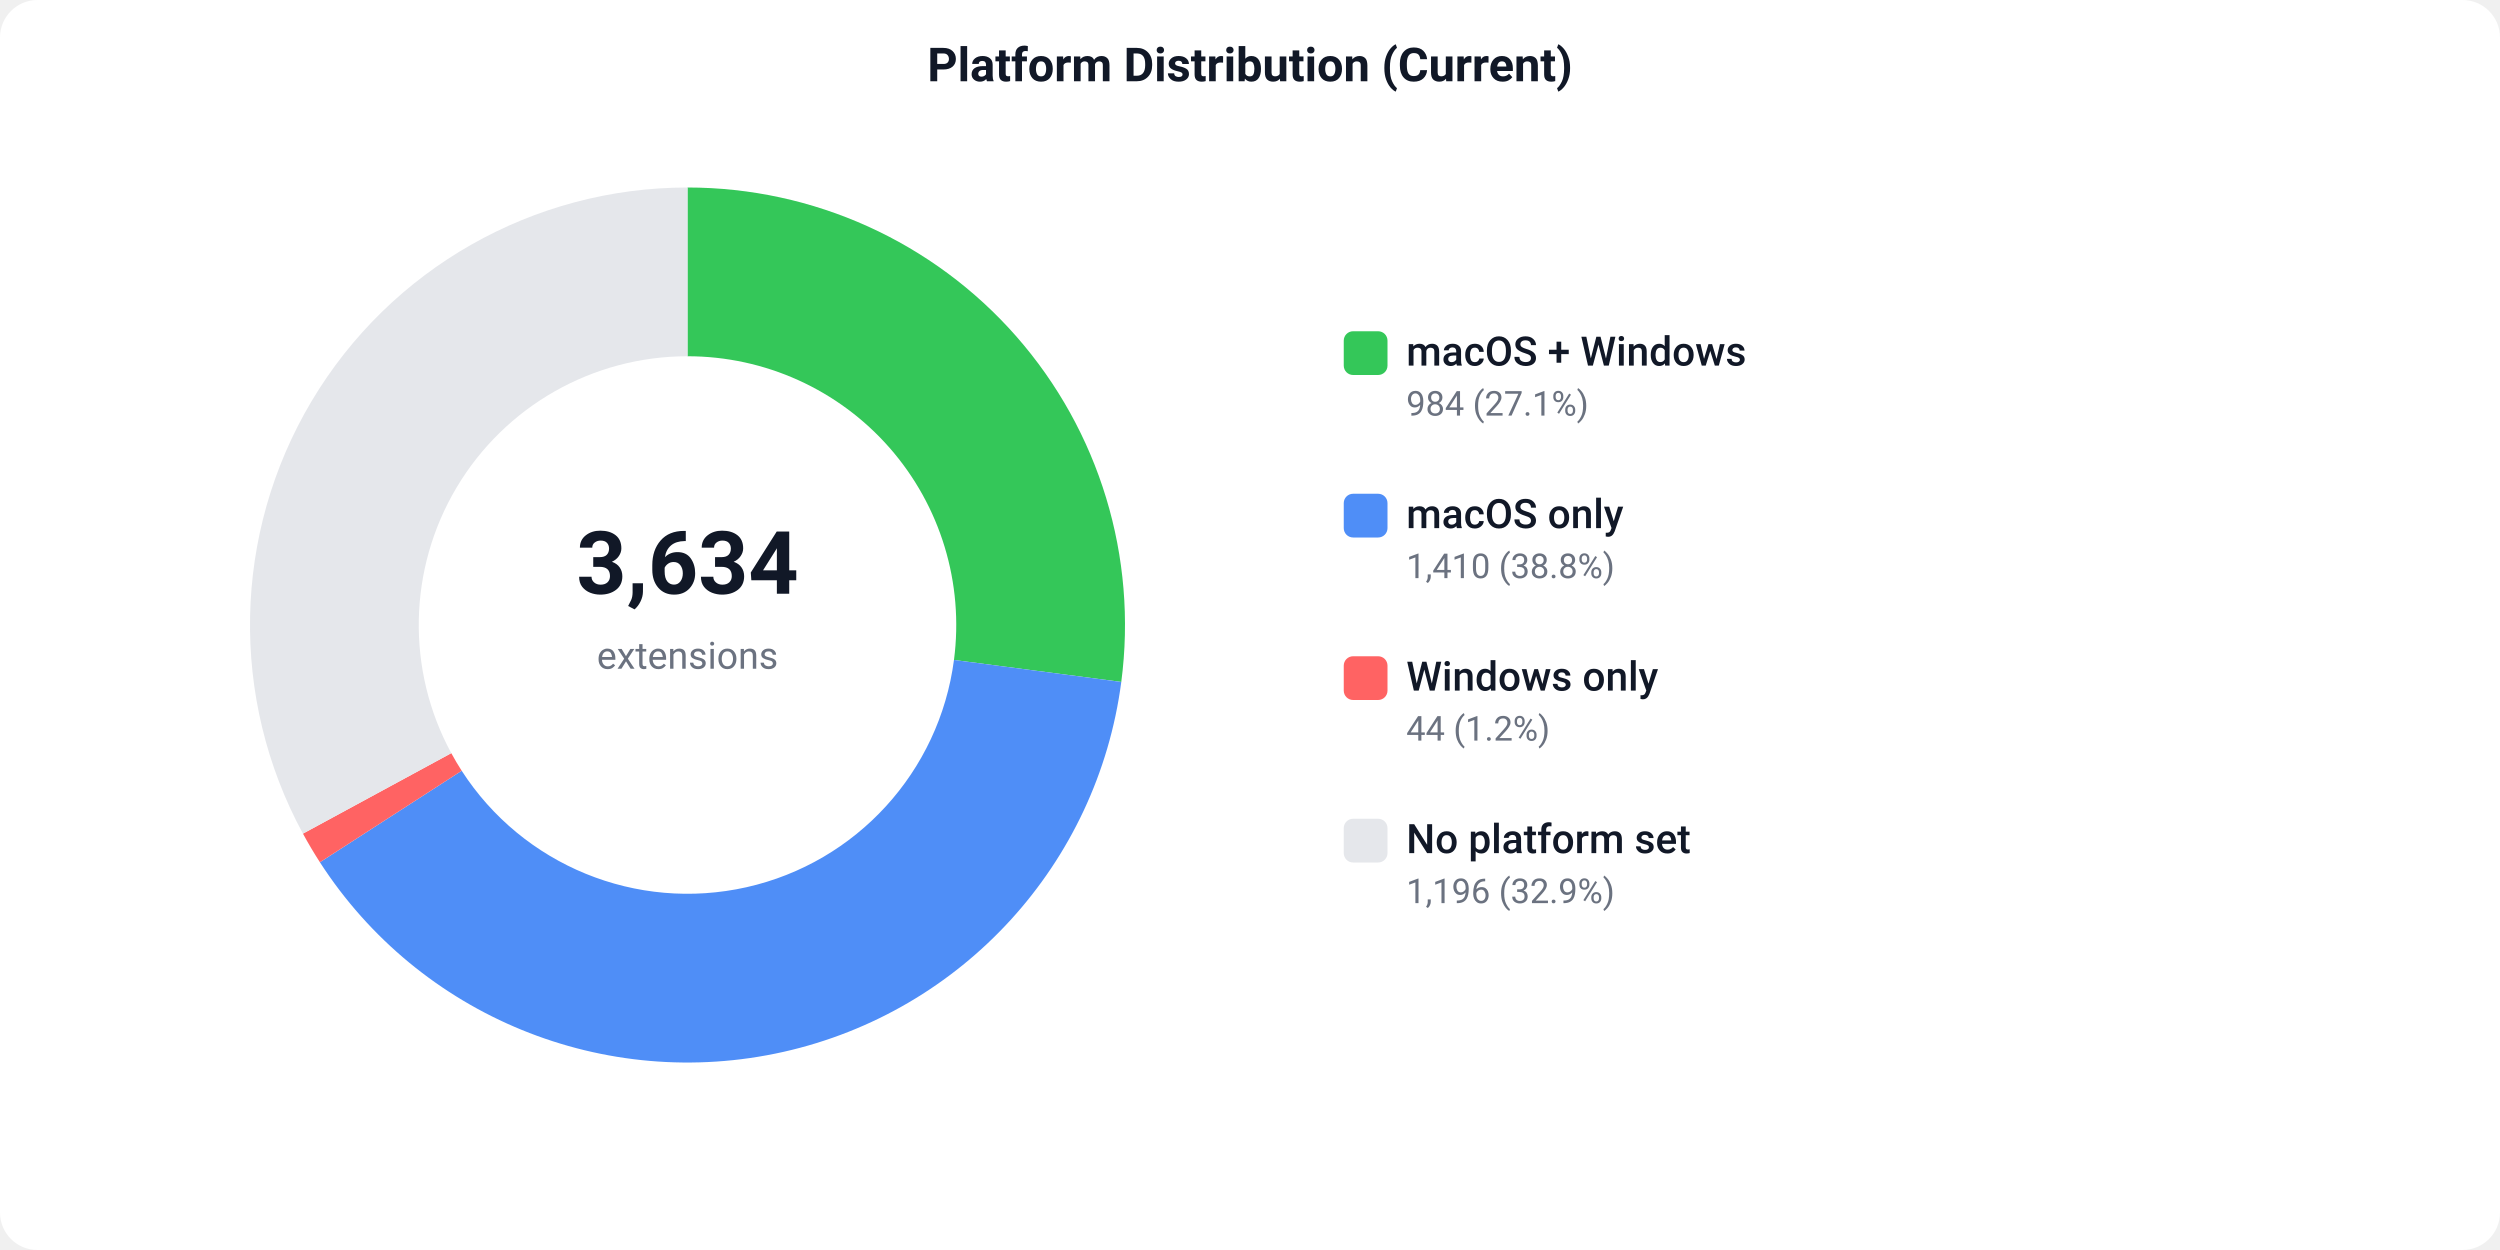
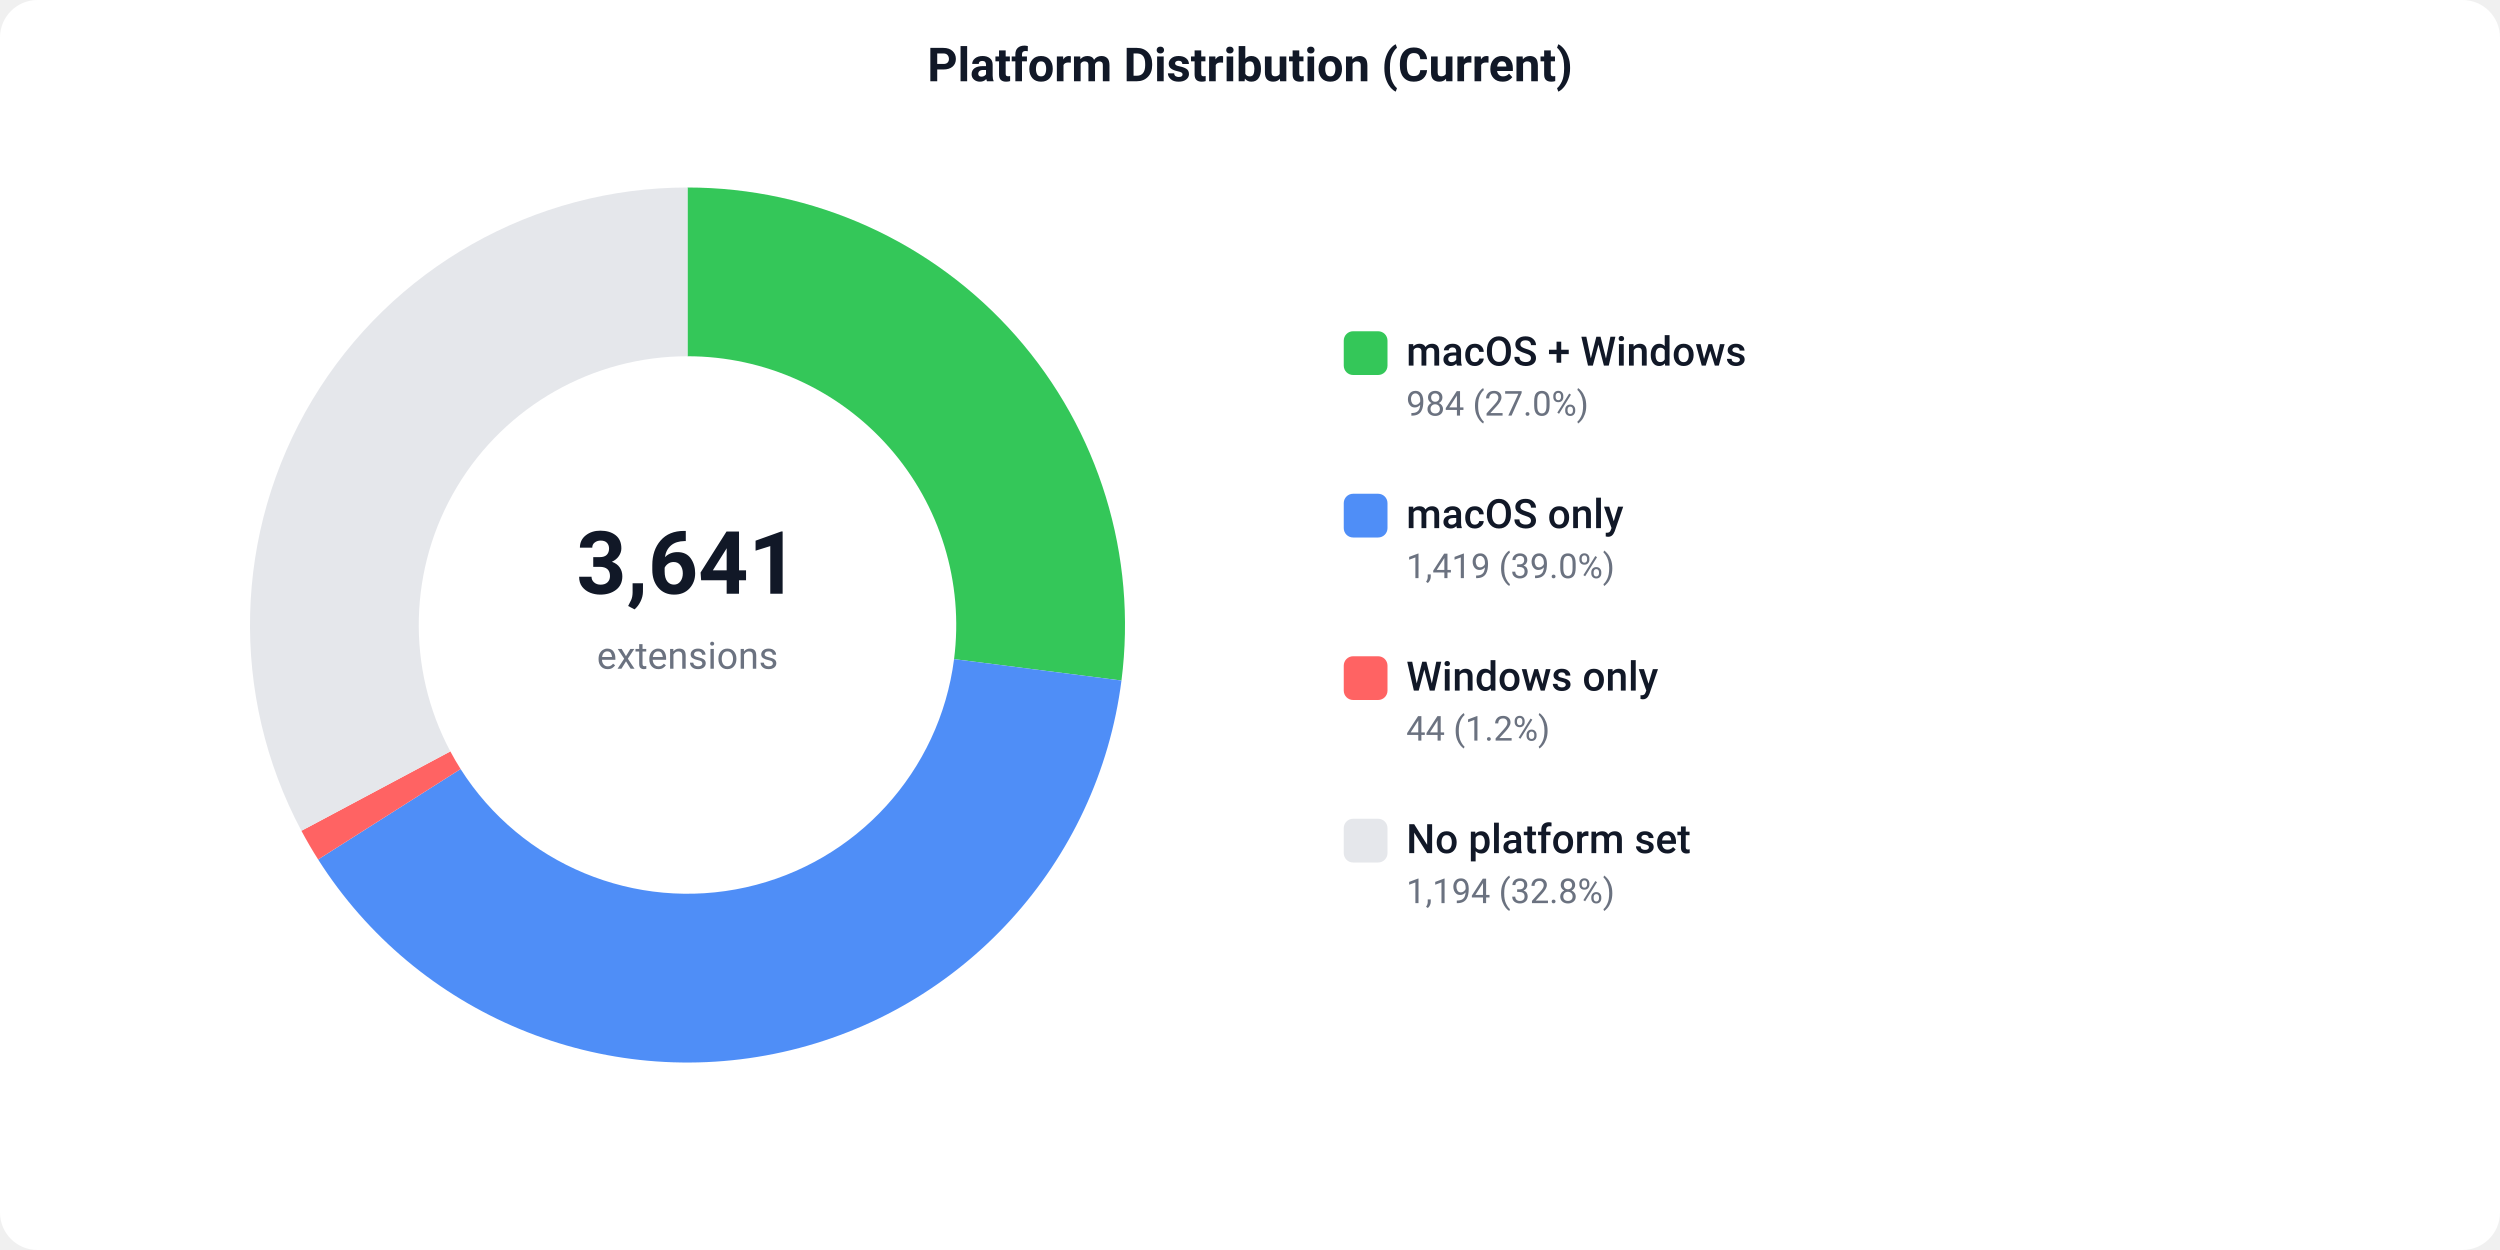
<svg xmlns="http://www.w3.org/2000/svg" width="800" height="400" viewBox="0 0 800 400">
  <defs>
    <style>text { font-family: -apple-system, BlinkMacSystemFont, 'Segoe UI', Roboto, sans-serif; }</style>
  </defs>
  <rect width="800" height="400" fill="#ffffff" rx="12" />
  <text x="400" y="26" text-anchor="middle" font-size="15" font-weight="600" fill="#111827">Platform Distribution (Current)</text>
-   <path d="M 220.00 60.00 A 140 140 0 0 1 358.81 218.22 L 305.27 211.19 A 86 86 0 0 0 220.00 114.00 Z" fill="#34C759" />
-   <path d="M 358.81 218.22 A 140 140 0 0 1 102.37 275.92 L 147.74 246.64 A 86 86 0 0 0 305.27 211.19 Z" fill="#4F8EF7" />
-   <path d="M 102.37 275.92 A 140 140 0 0 1 96.94 266.76 L 144.41 241.01 A 86 86 0 0 0 147.74 246.64 Z" fill="#FF6363" />
-   <path d="M 96.94 266.76 A 140 140 0 0 1 220.00 60.00 L 220.00 114.00 A 86 86 0 0 0 144.41 241.01 Z" fill="#e5e7eb" />
-   <text x="220" y="190" text-anchor="middle" font-size="28" font-weight="700" fill="#111827">3,634</text>
+   <path d="M 220.00 60.00 A 140 140 0 0 1 358.87 217.77 L 305.30 210.92 A 86 86 0 0 0 220.00 114.00 Z" fill="#34C759" />
+   <path d="M 358.87 217.77 A 140 140 0 0 1 101.80 275.03 L 147.39 246.09 A 86 86 0 0 0 305.30 210.92 Z" fill="#4F8EF7" />
+   <path d="M 101.80 275.03 A 140 140 0 0 1 96.45 265.85 L 144.11 240.45 A 86 86 0 0 0 147.39 246.09 Z" fill="#FF6363" />
+   <path d="M 96.45 265.85 A 140 140 0 0 1 220.00 60.00 L 220.00 114.00 A 86 86 0 0 0 144.11 240.45 Z" fill="#e5e7eb" />
+   <text x="220" y="190" text-anchor="middle" font-size="28" font-weight="700" fill="#111827">3,641</text>
  <text x="220" y="214" text-anchor="middle" font-size="12" fill="#6b7280">extensions</text>
  <rect x="430" y="106" width="14" height="14" fill="#34C759" rx="3" />
  <text x="450" y="117" font-size="13" font-weight="500" fill="#111827">macOS + Windows</text>
-   <text x="450" y="133" font-size="11" fill="#6b7280">984 (27.1%)</text>
+   <text x="450" y="133" font-size="11" fill="#6b7280">984 (27.0%)</text>
  <rect x="430" y="158" width="14" height="14" fill="#4F8EF7" rx="3" />
  <text x="450" y="169" font-size="13" font-weight="500" fill="#111827">macOS only</text>
-   <text x="450" y="185" font-size="11" fill="#6b7280">1,410 (38.8%)</text>
+   <text x="450" y="185" font-size="11" fill="#6b7280">1,419 (39.0%)</text>
  <rect x="430" y="210" width="14" height="14" fill="#FF6363" rx="3" />
  <text x="450" y="221" font-size="13" font-weight="500" fill="#111827">Windows only</text>
  <text x="450" y="237" font-size="11" fill="#6b7280">44 (1.2%)</text>
  <rect x="430" y="262" width="14" height="14" fill="#e5e7eb" rx="3" />
  <text x="450" y="273" font-size="13" font-weight="500" fill="#111827">No platform set</text>
-   <text x="450" y="289" font-size="11" fill="#6b7280">1,196 (32.9%)</text>
+   <text x="450" y="289" font-size="11" fill="#6b7280">1,194 (32.8%)</text>
</svg>
